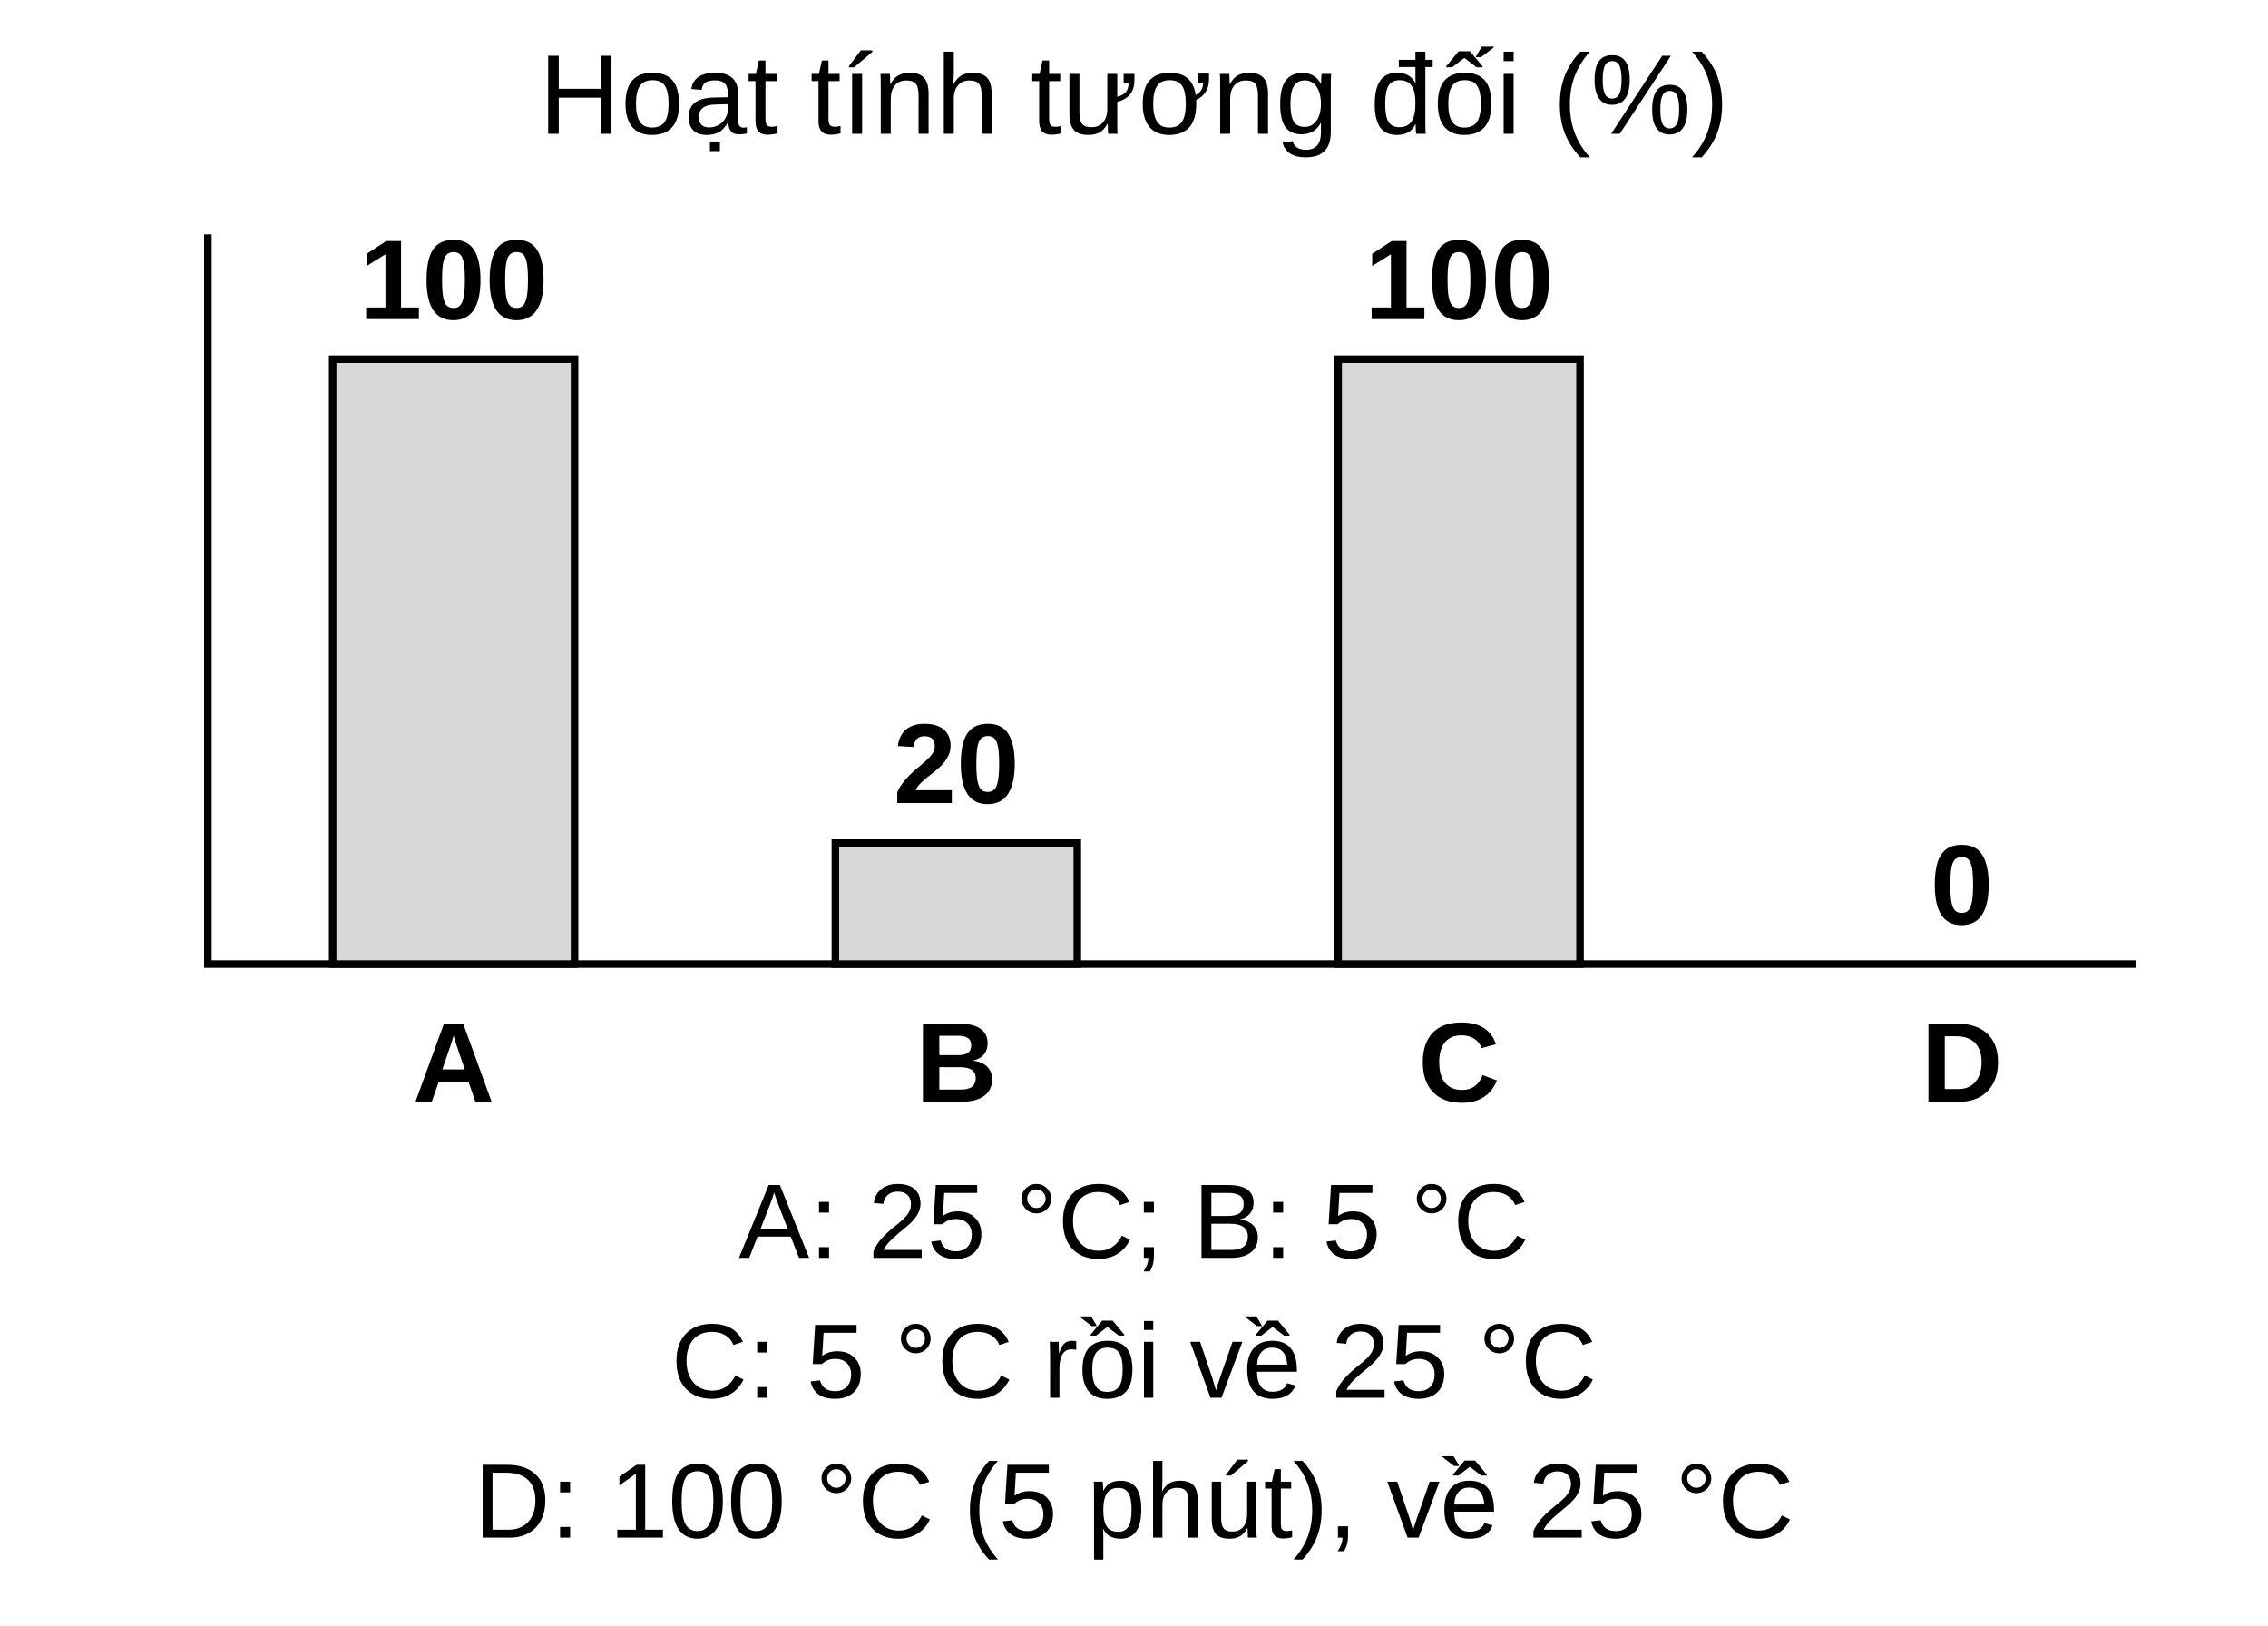
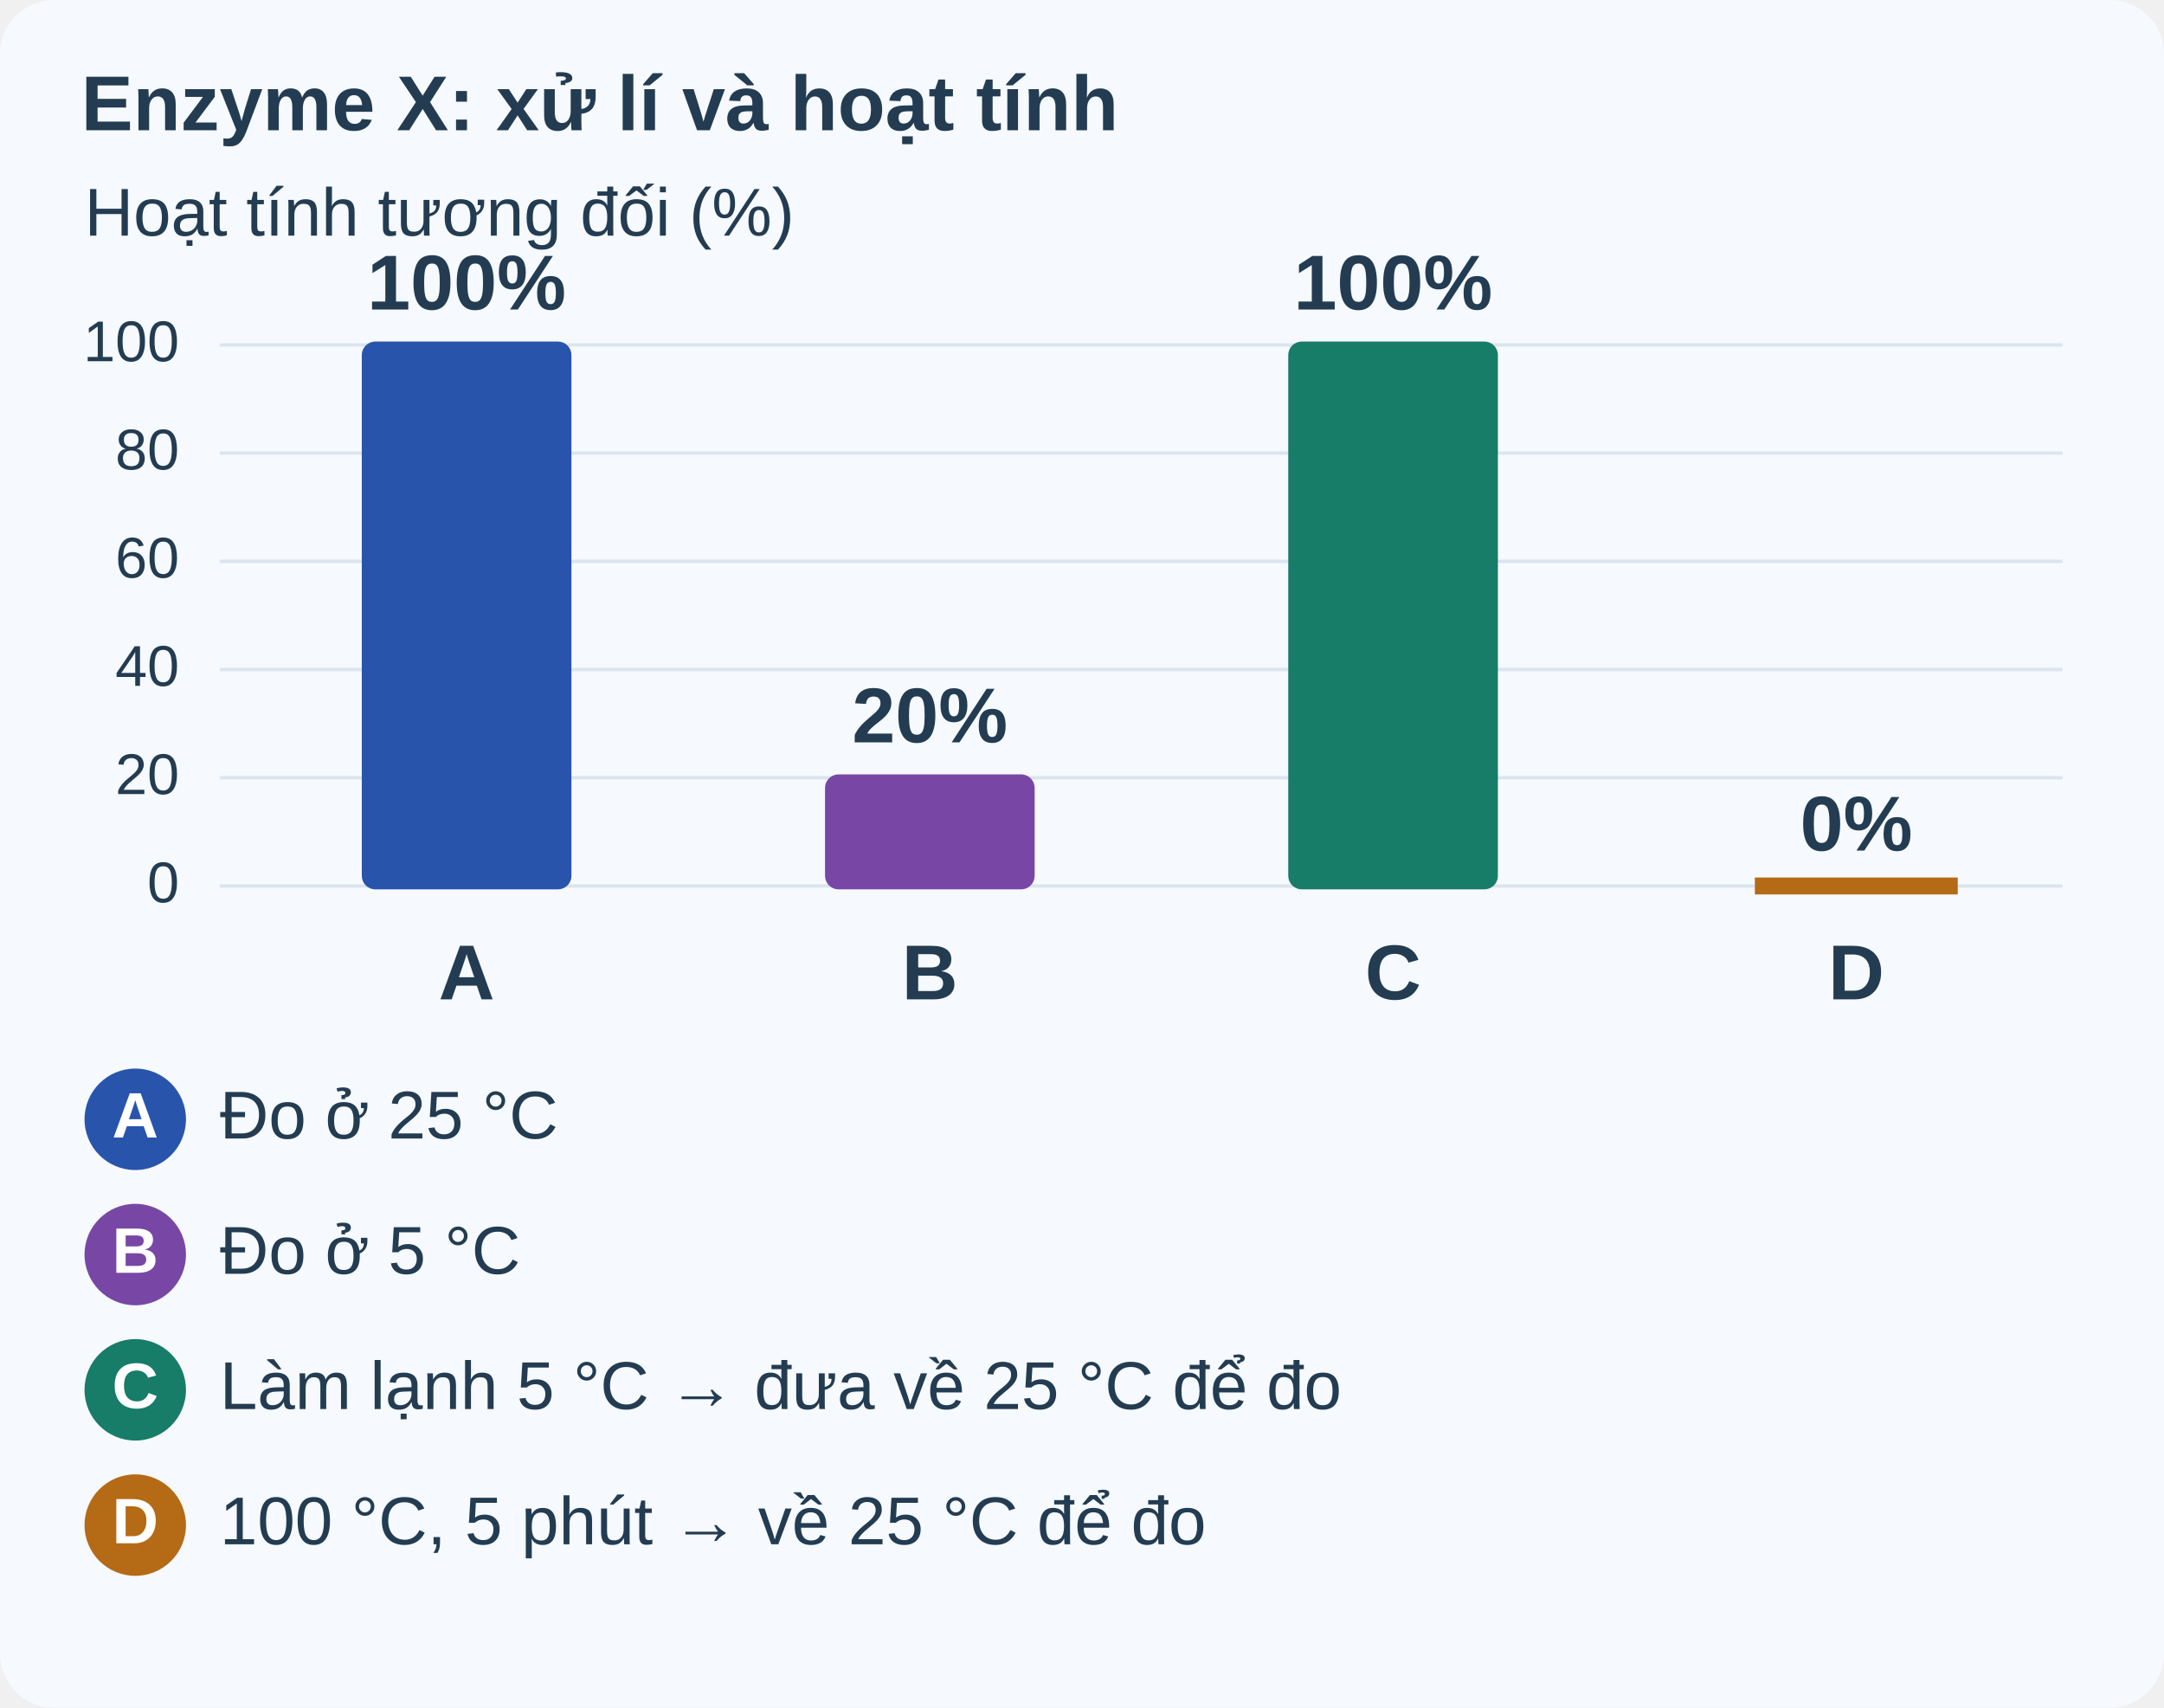
- <svg xmlns="http://www.w3.org/2000/svg" width="600" height="430" viewBox="0 0 600 430">
-   <rect width="100%" height="100%" fill="white" />
-   <text x="300" y="25" dominant-baseline="central" text-anchor="middle" font-family="Arial, sans-serif" font-size="30">Hoạt tính tương đối (%)</text>
-   <polyline points="55,62 55,255 565,255" fill="none" stroke="black" stroke-width="2" />
-   <rect x="88" y="95.0" width="64" height="160.0" fill="#d8d8d8" stroke="black" stroke-width="2" />
-   <text x="120" y="74.0" dominant-baseline="central" text-anchor="middle" font-family="Arial, sans-serif" font-size="30" font-weight="bold">100</text>
-   <text x="120" y="281" dominant-baseline="central" text-anchor="middle" font-family="Arial, sans-serif" font-size="30" font-weight="bold">A</text>
-   <rect x="221" y="223.0" width="64" height="32.0" fill="#d8d8d8" stroke="black" stroke-width="2" />
-   <text x="253" y="202.0" dominant-baseline="central" text-anchor="middle" font-family="Arial, sans-serif" font-size="30" font-weight="bold">20</text>
-   <text x="253" y="281" dominant-baseline="central" text-anchor="middle" font-family="Arial, sans-serif" font-size="30" font-weight="bold">B</text>
-   <rect x="354" y="95.0" width="64" height="160.0" fill="#d8d8d8" stroke="black" stroke-width="2" />
-   <text x="386" y="74.0" dominant-baseline="central" text-anchor="middle" font-family="Arial, sans-serif" font-size="30" font-weight="bold">100</text>
-   <text x="386" y="281" dominant-baseline="central" text-anchor="middle" font-family="Arial, sans-serif" font-size="30" font-weight="bold">C</text>
-   <text x="519" y="234.0" dominant-baseline="central" text-anchor="middle" font-family="Arial, sans-serif" font-size="30" font-weight="bold">0</text>
-   <text x="519" y="281" dominant-baseline="central" text-anchor="middle" font-family="Arial, sans-serif" font-size="30" font-weight="bold">D</text>
-   <text x="300" y="323" dominant-baseline="central" text-anchor="middle" font-family="Arial, sans-serif" font-size="28">A: 25 °C; B: 5 °C</text>
-   <text x="300" y="360" dominant-baseline="central" text-anchor="middle" font-family="Arial, sans-serif" font-size="28">C: 5 °C rồi về 25 °C</text>
-   <text x="300" y="397" dominant-baseline="central" text-anchor="middle" font-family="Arial, sans-serif" font-size="28">D: 100 °C (5 phút), về 25 °C</text>
+ <svg xmlns="http://www.w3.org/2000/svg" viewBox="0 0 640 505" width="640" height="505" role="img">
+   <rect width="640" height="505" rx="16" fill="#f6f9fd" />
+   <text x="24" y="32" text-anchor="start" dominant-baseline="middle" font-family="Arial, sans-serif" font-size="23" fill="#233c52" font-weight="700">Enzyme X: xử lí và hoạt tính</text>
+   <text x="25" y="64" text-anchor="start" dominant-baseline="middle" font-family="Arial, sans-serif" font-size="20" fill="#233c52" font-weight="400">Hoạt tính tương đối (%)</text>
+   <line x1="65" y1="262.0" x2="610" y2="262.0" stroke="#dbe5f0" stroke-width="1" />
+   <text x="53" y="262.0" text-anchor="end" dominant-baseline="middle" font-family="Arial, sans-serif" font-size="17" fill="#233c52" font-weight="400">0</text>
+   <line x1="65" y1="230.0" x2="610" y2="230.0" stroke="#dbe5f0" stroke-width="1" />
+   <text x="53" y="230.0" text-anchor="end" dominant-baseline="middle" font-family="Arial, sans-serif" font-size="17" fill="#233c52" font-weight="400">20</text>
+   <line x1="65" y1="198.0" x2="610" y2="198.0" stroke="#dbe5f0" stroke-width="1" />
+   <text x="53" y="198.0" text-anchor="end" dominant-baseline="middle" font-family="Arial, sans-serif" font-size="17" fill="#233c52" font-weight="400">40</text>
+   <line x1="65" y1="166.0" x2="610" y2="166.0" stroke="#dbe5f0" stroke-width="1" />
+   <text x="53" y="166.0" text-anchor="end" dominant-baseline="middle" font-family="Arial, sans-serif" font-size="17" fill="#233c52" font-weight="400">60</text>
+   <line x1="65" y1="134.0" x2="610" y2="134.0" stroke="#dbe5f0" stroke-width="1" />
+   <text x="53" y="134.0" text-anchor="end" dominant-baseline="middle" font-family="Arial, sans-serif" font-size="17" fill="#233c52" font-weight="400">80</text>
+   <line x1="65" y1="102.0" x2="610" y2="102.0" stroke="#dbe5f0" stroke-width="1" />
+   <text x="53" y="102.0" text-anchor="end" dominant-baseline="middle" font-family="Arial, sans-serif" font-size="17" fill="#233c52" font-weight="400">100</text>
+   <rect x="108" y="102.0" width="60" height="160.0" rx="3" fill="#2854ac" stroke="#2854ac" stroke-width="2" />
+   <text x="138" y="85.0" text-anchor="middle" dominant-baseline="middle" font-family="Arial, sans-serif" font-size="23" fill="#233c52" font-weight="700">100%</text>
+   <text x="138" y="289" text-anchor="middle" dominant-baseline="middle" font-family="Arial, sans-serif" font-size="23" fill="#233c52" font-weight="700">A</text>
+   <rect x="245" y="230.0" width="60" height="32.0" rx="3" fill="#7847a5" stroke="#7847a5" stroke-width="2" />
+   <text x="275" y="213.0" text-anchor="middle" dominant-baseline="middle" font-family="Arial, sans-serif" font-size="23" fill="#233c52" font-weight="700">20%</text>
+   <text x="275" y="289" text-anchor="middle" dominant-baseline="middle" font-family="Arial, sans-serif" font-size="23" fill="#233c52" font-weight="700">B</text>
+   <rect x="382" y="102.0" width="60" height="160.0" rx="3" fill="#177c68" stroke="#177c68" stroke-width="2" />
+   <text x="412" y="85.0" text-anchor="middle" dominant-baseline="middle" font-family="Arial, sans-serif" font-size="23" fill="#233c52" font-weight="700">100%</text>
+   <text x="412" y="289" text-anchor="middle" dominant-baseline="middle" font-family="Arial, sans-serif" font-size="23" fill="#233c52" font-weight="700">C</text>
+   <line x1="519" y1="262" x2="579" y2="262" stroke="#b56a16" stroke-width="5" />
+   <text x="549" y="245.0" text-anchor="middle" dominant-baseline="middle" font-family="Arial, sans-serif" font-size="23" fill="#233c52" font-weight="700">0%</text>
+   <text x="549" y="289" text-anchor="middle" dominant-baseline="middle" font-family="Arial, sans-serif" font-size="23" fill="#233c52" font-weight="700">D</text>
+   <circle cx="40" cy="331" r="15" fill="#2854ac" stroke="none" stroke-width="2" />
+   <text x="40" y="331" text-anchor="middle" dominant-baseline="middle" font-family="Arial, sans-serif" font-size="19" fill="white" font-weight="700">A</text>
+   <text x="65" y="331" text-anchor="start" dominant-baseline="middle" font-family="Arial, sans-serif" font-size="20" fill="#233c52" font-weight="400">Đo ở 25 °C</text>
+   <circle cx="40" cy="371" r="15" fill="#7847a5" stroke="none" stroke-width="2" />
+   <text x="40" y="371" text-anchor="middle" dominant-baseline="middle" font-family="Arial, sans-serif" font-size="19" fill="white" font-weight="700">B</text>
+   <text x="65" y="371" text-anchor="start" dominant-baseline="middle" font-family="Arial, sans-serif" font-size="20" fill="#233c52" font-weight="400">Đo ở 5 °C</text>
+   <circle cx="40" cy="411" r="15" fill="#177c68" stroke="none" stroke-width="2" />
+   <text x="40" y="411" text-anchor="middle" dominant-baseline="middle" font-family="Arial, sans-serif" font-size="19" fill="white" font-weight="700">C</text>
+   <text x="65" y="411" text-anchor="start" dominant-baseline="middle" font-family="Arial, sans-serif" font-size="20" fill="#233c52" font-weight="400">Làm lạnh 5 °C → đưa về 25 °C để đo</text>
+   <circle cx="40" cy="451" r="15" fill="#b56a16" stroke="none" stroke-width="2" />
+   <text x="40" y="451" text-anchor="middle" dominant-baseline="middle" font-family="Arial, sans-serif" font-size="19" fill="white" font-weight="700">D</text>
+   <text x="65" y="451" text-anchor="start" dominant-baseline="middle" font-family="Arial, sans-serif" font-size="20" fill="#233c52" font-weight="400">100 °C, 5 phút → về 25 °C để đo</text>
</svg>
